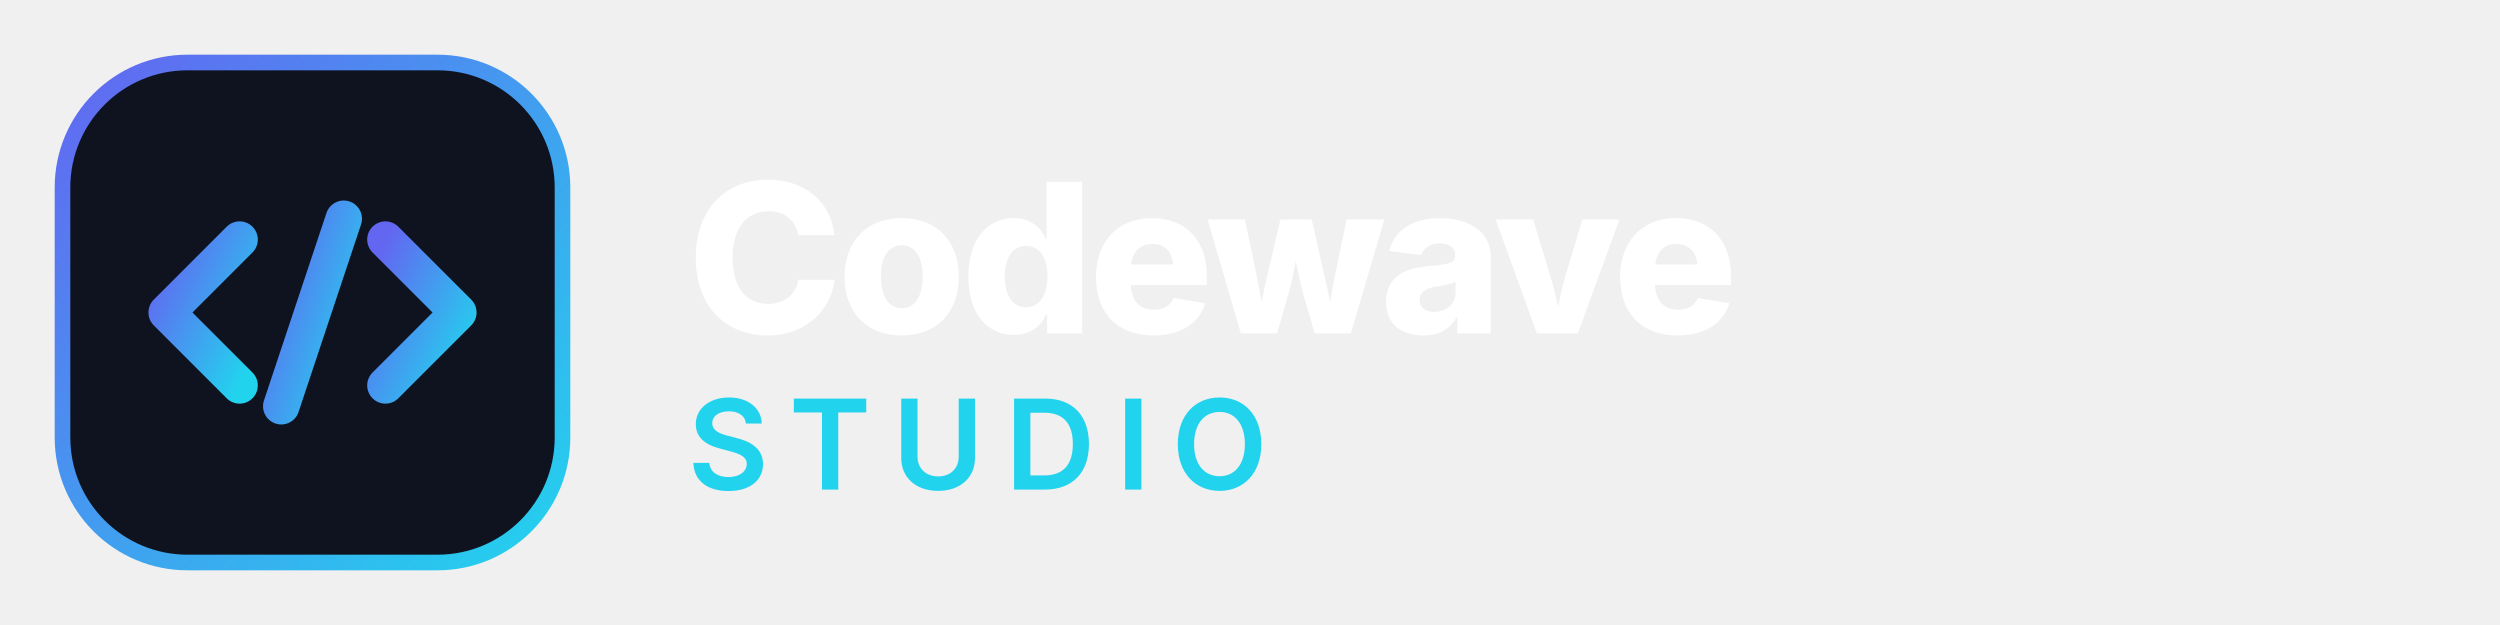
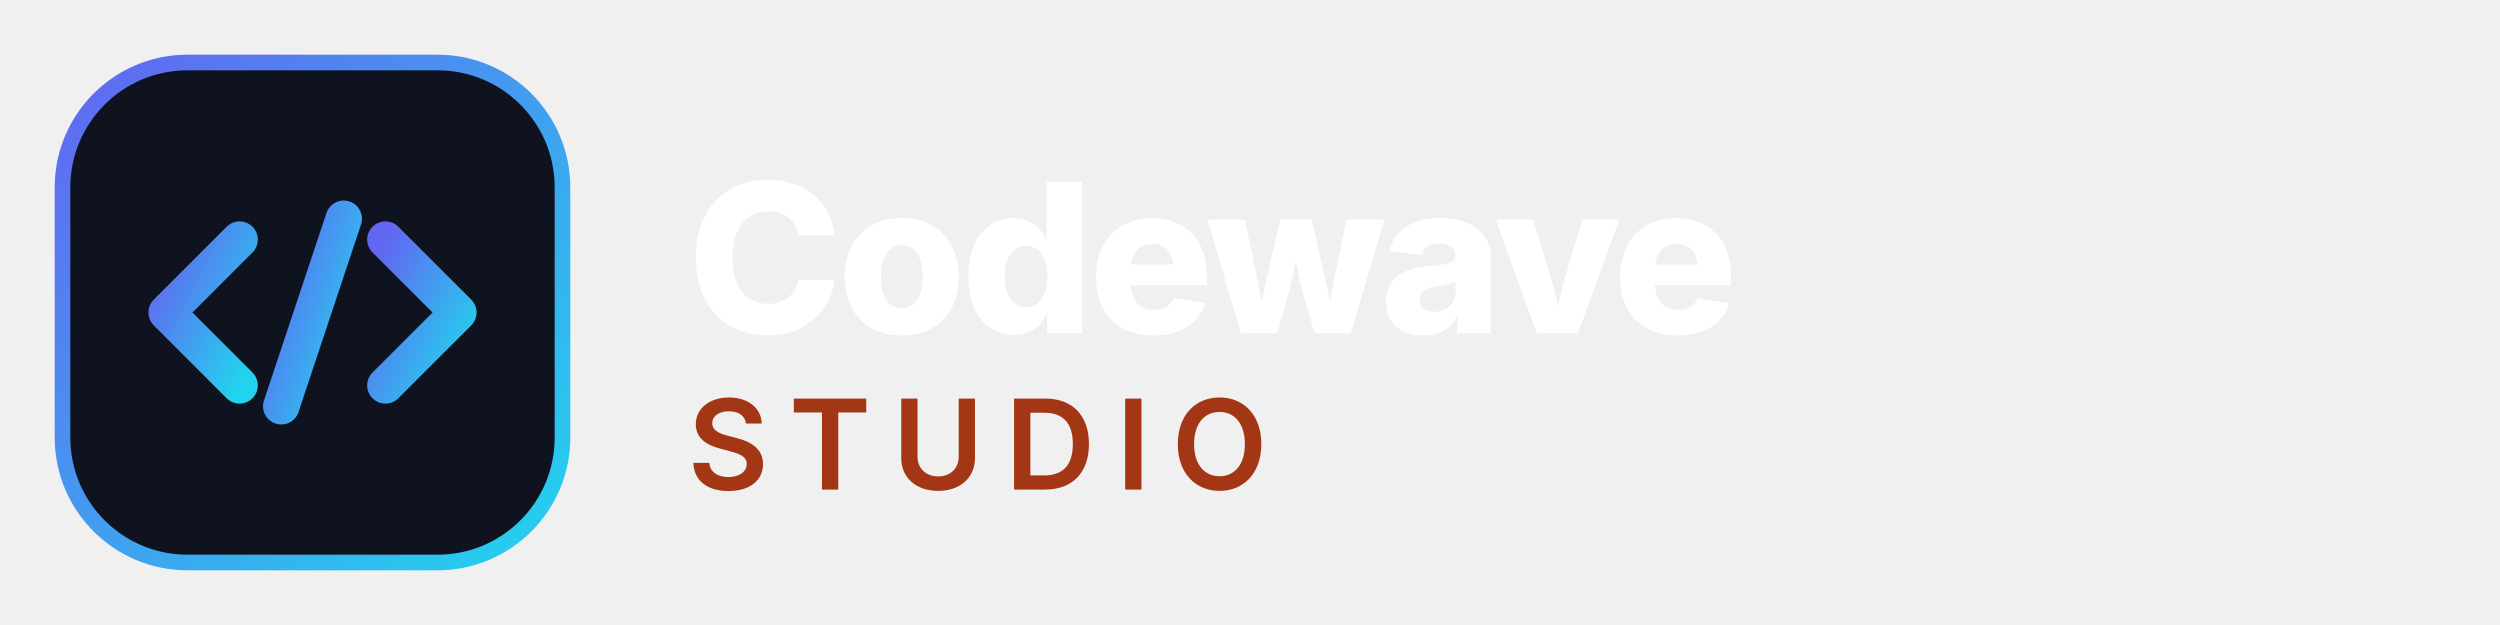
<svg xmlns="http://www.w3.org/2000/svg" viewBox="0 0 240 60" width="240" height="60">
  <defs>
    <linearGradient id="logo-grad" x1="0%" y1="0%" x2="100%" y2="100%">
      <stop offset="0%" stop-color="#6366F1" />
      <stop offset="100%" stop-color="#22D3EE" />
    </linearGradient>
  </defs>
  <g transform="translate(6, 6)">
    <rect width="48" height="48" rx="12" fill="#0E131F" stroke="url(#logo-grad)" stroke-width="1.5" />
    <path d="M 17 17 L 10 24 L 17 31" fill="none" stroke="url(#logo-grad)" stroke-width="3.5" stroke-linecap="round" stroke-linejoin="round" />
    <path d="M 27 15 L 21 33" fill="none" stroke="url(#logo-grad)" stroke-width="3.5" stroke-linecap="round" />
    <path d="M 31 17 L 38 24 L 31 31" fill="none" stroke="url(#logo-grad)" stroke-width="3.5" stroke-linecap="round" stroke-linejoin="round" />
  </g>
  <text x="66" y="32" font-family="system-ui, -apple-system, sans-serif" font-size="20" font-weight="800" fill="#FFFFFF" letter-spacing="-0.5">Codewave</text>
-   <text x="66" y="47" font-family="system-ui, -apple-system, sans-serif" font-size="12" font-weight="600" fill="#22D3EE" letter-spacing="2">STUDIO</text>
+   <text x="66" y="47" font-family="system-ui, -apple-system, sans-serif" font-size="12" font-weight="600" fill="#A33715" letter-spacing="2">STUDIO</text>
</svg>
